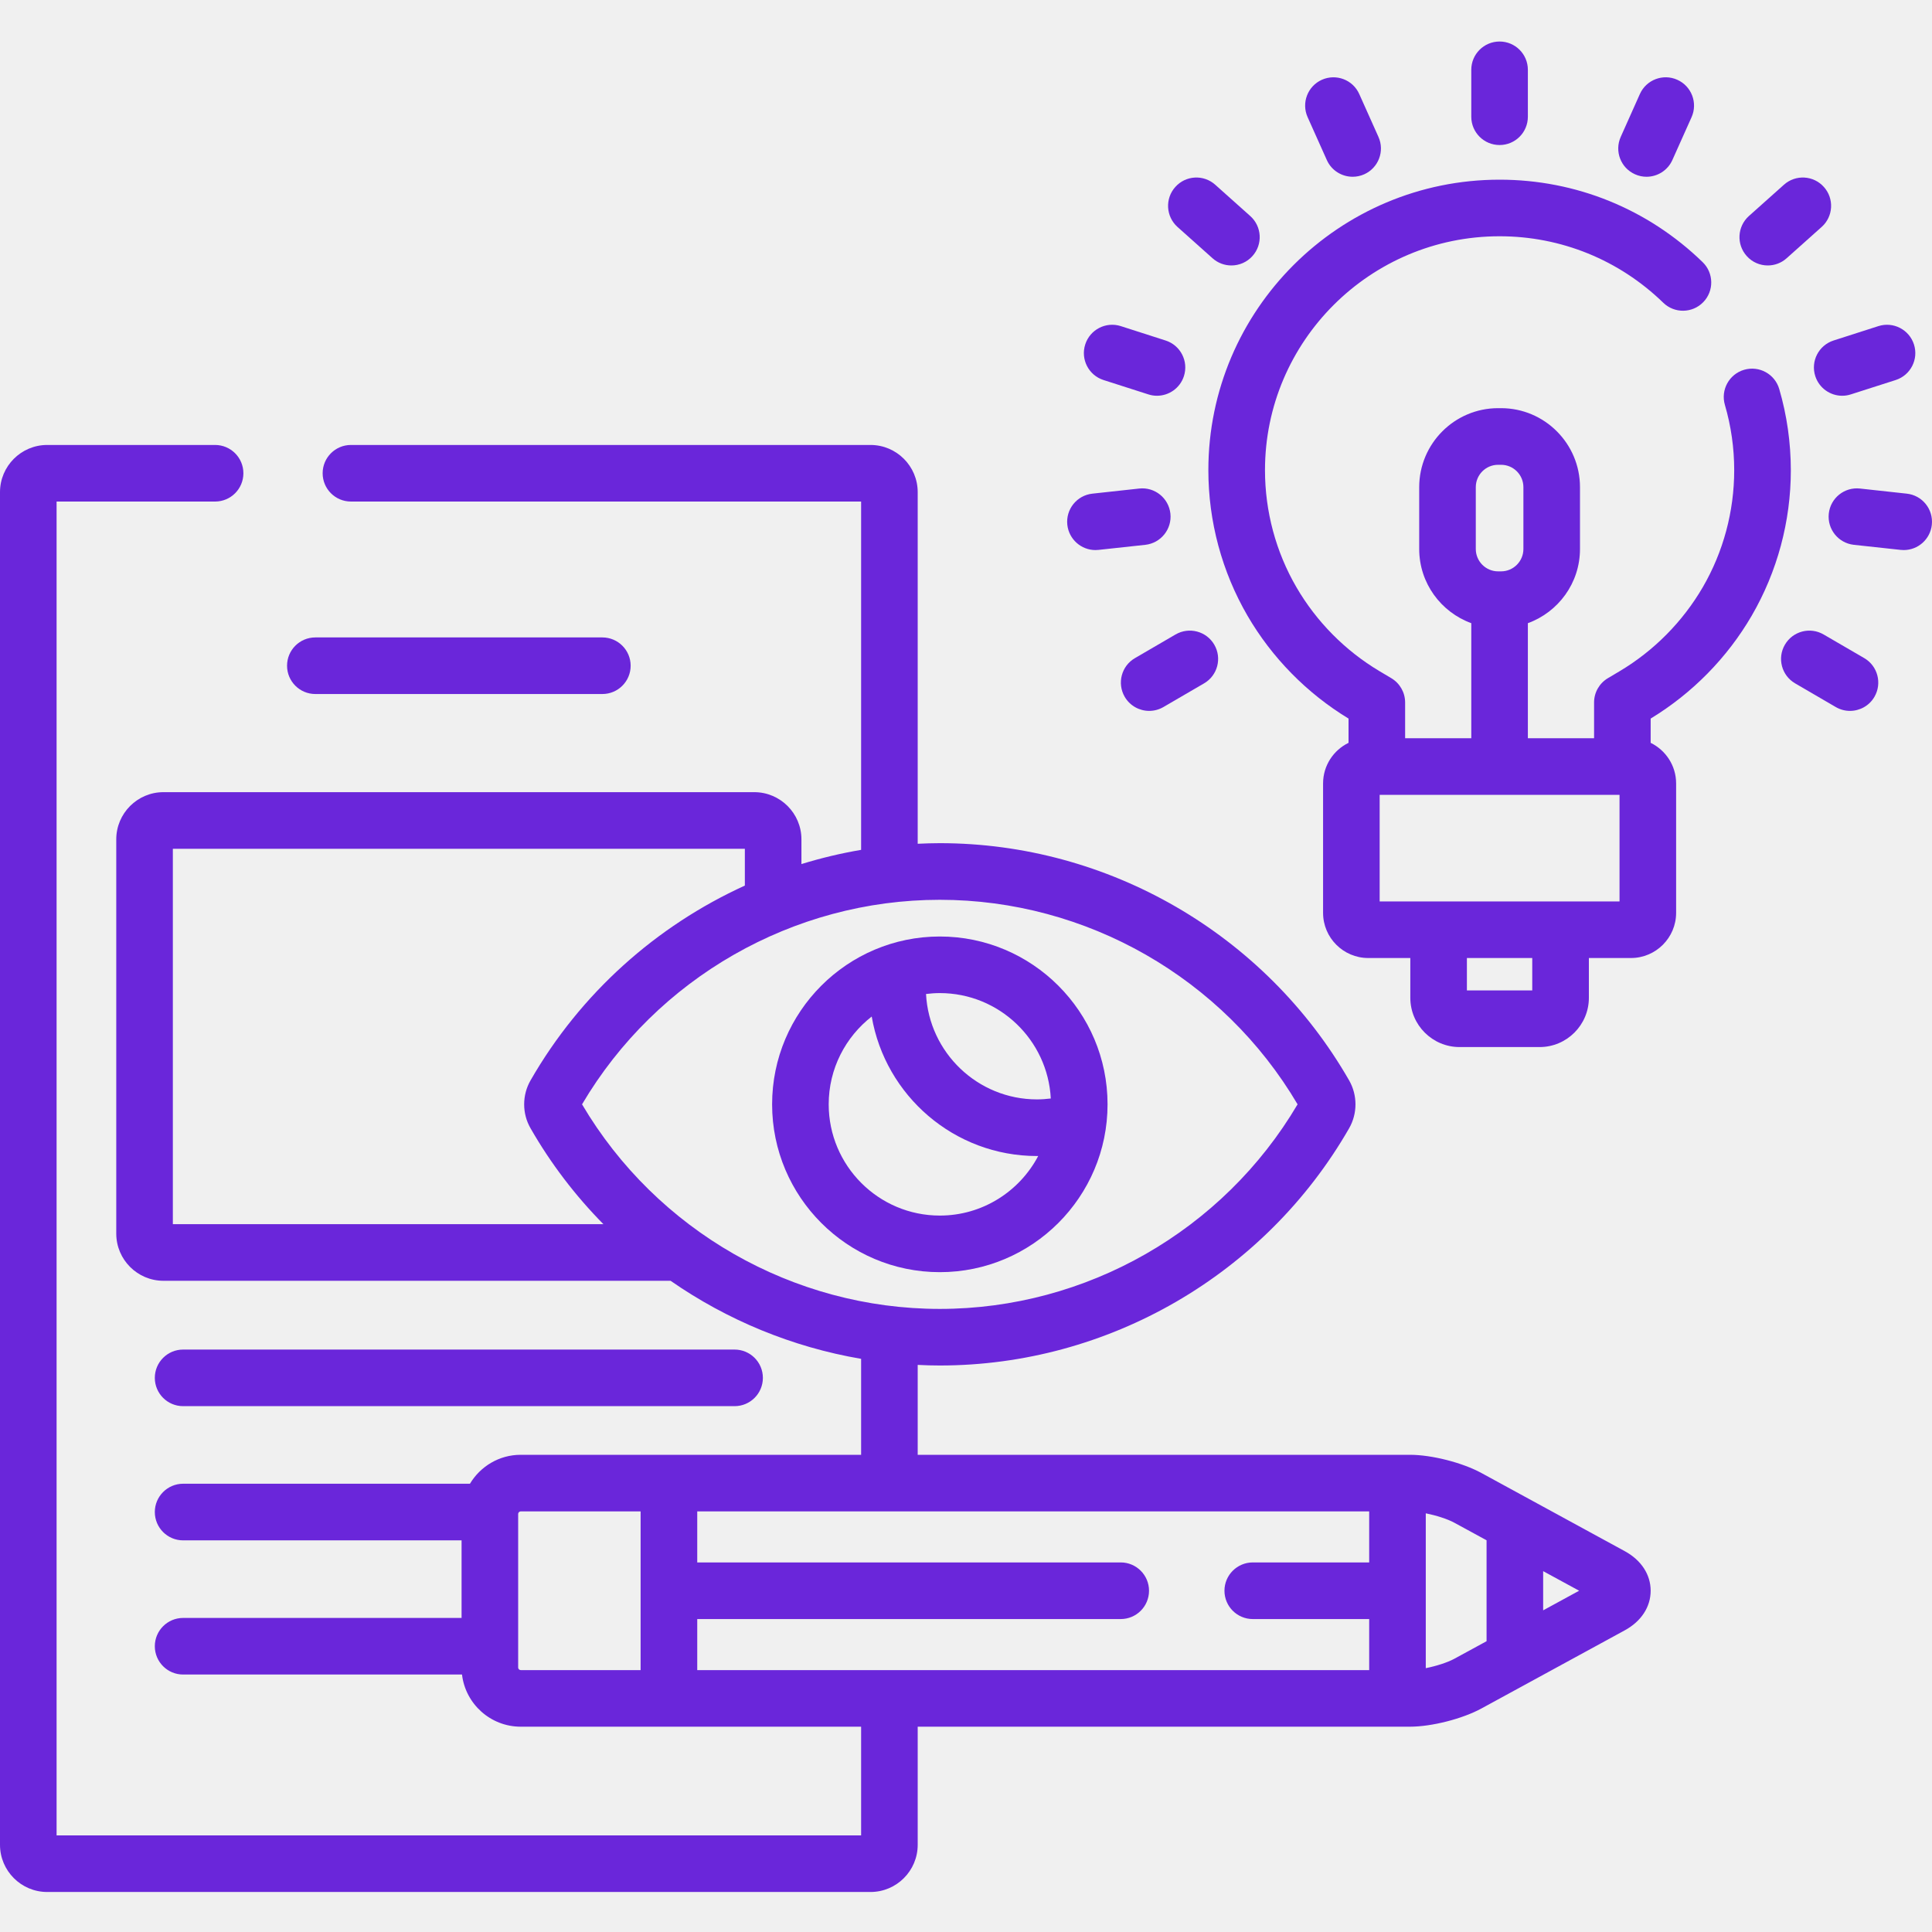
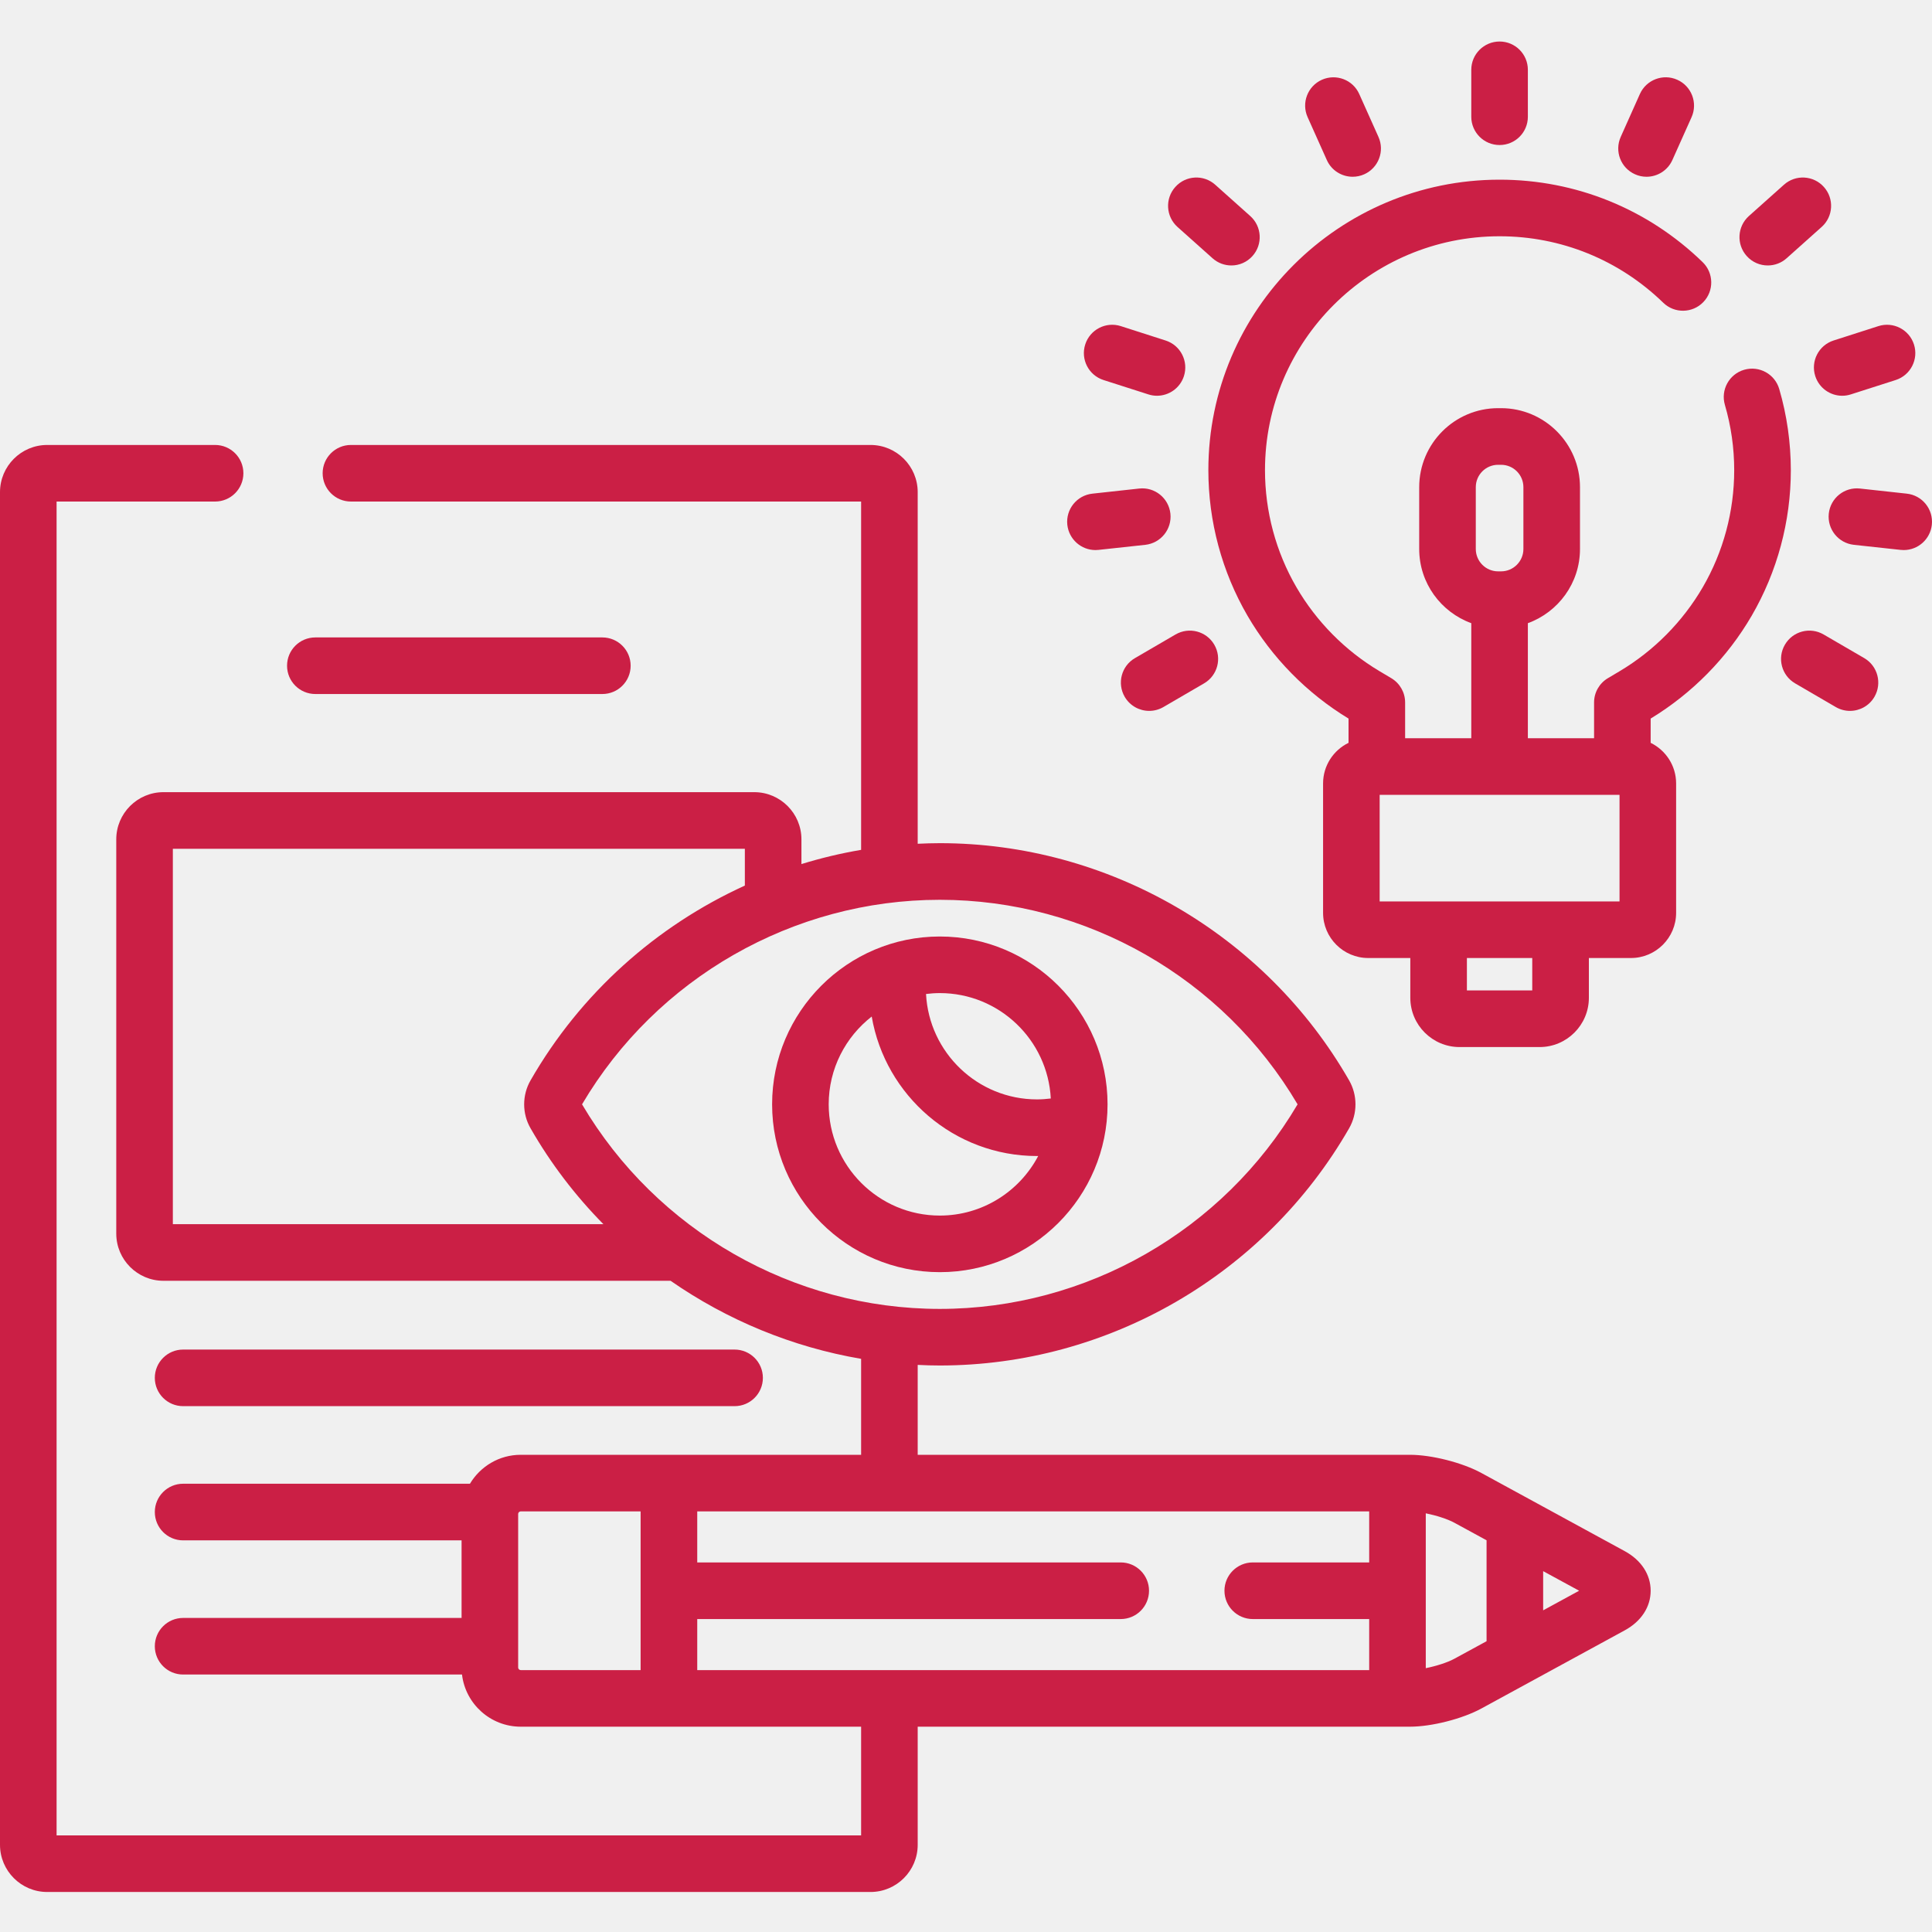
<svg xmlns="http://www.w3.org/2000/svg" width="45" height="45" viewBox="0 0 45 45" fill="none">
  <g clip-path="url(#clip0_38_896)">
-     <path d="M34.928 3.378C35.293 3.378 35.587 3.083 35.587 2.719V1.626C35.587 1.262 35.293 0.967 34.928 0.967C34.564 0.967 34.269 1.262 34.269 1.626V2.719C34.269 3.083 34.564 3.378 34.928 3.378Z" fill="#6A26DA" />
-     <path d="M30.904 3.727C31.013 3.972 31.254 4.117 31.506 4.117C31.596 4.117 31.687 4.099 31.775 4.06C32.107 3.911 32.256 3.521 32.107 3.189L31.66 2.191C31.512 1.858 31.122 1.71 30.789 1.858C30.457 2.007 30.308 2.397 30.457 2.729L30.904 3.727Z" fill="#6A26DA" />
-     <path d="M27.426 5.286L28.242 6.015C28.368 6.128 28.525 6.183 28.681 6.183C28.863 6.183 29.043 6.109 29.173 5.963C29.416 5.692 29.393 5.275 29.121 5.032L28.305 4.303C28.034 4.06 27.617 4.083 27.375 4.355C27.132 4.626 27.155 5.043 27.426 5.286Z" fill="#6A26DA" />
-     <path d="M38.082 4.059C38.169 4.099 38.261 4.117 38.351 4.117C38.603 4.117 38.843 3.972 38.953 3.727L39.4 2.729C39.548 2.397 39.4 2.007 39.067 1.858C38.735 1.709 38.345 1.858 38.196 2.19L37.75 3.188C37.601 3.521 37.749 3.911 38.082 4.059Z" fill="#6A26DA" />
-     <path d="M41.175 6.183C41.331 6.183 41.489 6.128 41.614 6.015L42.43 5.286C42.702 5.043 42.725 4.626 42.482 4.355C42.239 4.083 41.823 4.06 41.551 4.303L40.735 5.032C40.464 5.275 40.441 5.692 40.684 5.963C40.814 6.109 40.994 6.183 41.175 6.183Z" fill="#6A26DA" />
-     <path d="M41.442 9.061C41.34 8.712 40.975 8.511 40.624 8.613C40.275 8.715 40.074 9.081 40.176 9.431C40.32 9.923 40.393 10.434 40.393 10.951C40.393 11.911 40.14 12.854 39.66 13.679C39.193 14.48 38.525 15.156 37.727 15.632L37.451 15.796C37.251 15.915 37.129 16.13 37.129 16.362V17.195H35.587V14.515C36.294 14.258 36.801 13.582 36.801 12.787V11.347C36.801 10.333 35.977 9.507 34.963 9.507H34.894C33.88 9.507 33.056 10.333 33.056 11.347V12.787C33.056 13.582 33.563 14.258 34.269 14.515V17.195H32.728V16.362C32.728 16.13 32.606 15.915 32.406 15.796L32.13 15.632C31.332 15.156 30.663 14.48 30.197 13.679C29.717 12.854 29.464 11.911 29.464 10.951C29.464 7.947 31.915 5.503 34.928 5.503C36.359 5.503 37.712 6.053 38.74 7.051C39.001 7.305 39.418 7.299 39.672 7.038C39.926 6.777 39.919 6.359 39.658 6.106C38.383 4.867 36.704 4.185 34.928 4.185C31.188 4.185 28.145 7.22 28.145 10.951C28.145 12.144 28.461 13.316 29.057 14.342C29.627 15.321 30.44 16.148 31.41 16.737V17.302C31.059 17.473 30.817 17.832 30.817 18.248V21.262C30.817 21.842 31.289 22.314 31.869 22.314H32.849V23.241C32.849 23.873 33.363 24.388 33.996 24.388H35.861C36.493 24.388 37.008 23.873 37.008 23.241V22.314H37.988C38.568 22.314 39.04 21.842 39.04 21.262V18.248C39.04 17.832 38.797 17.473 38.447 17.302V16.737C39.417 16.148 40.23 15.321 40.8 14.342C41.396 13.316 41.712 12.144 41.712 10.951C41.711 10.309 41.621 9.673 41.442 9.061ZM34.374 11.347C34.374 11.059 34.607 10.826 34.894 10.826H34.963C35.25 10.826 35.483 11.059 35.483 11.347V12.787C35.483 13.074 35.25 13.308 34.963 13.308H34.894C34.607 13.308 34.374 13.074 34.374 12.787V11.347ZM35.689 23.069H34.167V22.314H35.689V23.069ZM37.722 20.996H32.135V18.513H37.722V20.996Z" fill="#6A26DA" />
-     <path d="M25.704 8.852L26.747 9.186C26.814 9.208 26.881 9.218 26.948 9.218C27.227 9.218 27.486 9.04 27.576 8.76C27.687 8.413 27.496 8.042 27.149 7.931L26.106 7.596C25.759 7.485 25.388 7.676 25.277 8.023C25.166 8.37 25.357 8.741 25.704 8.852Z" fill="#6A26DA" />
-     <path d="M25.515 12.812C25.539 12.812 25.563 12.811 25.587 12.808L26.677 12.69C27.038 12.65 27.3 12.325 27.261 11.963C27.221 11.601 26.897 11.339 26.534 11.379L25.445 11.498C25.082 11.537 24.821 11.862 24.86 12.224C24.898 12.562 25.183 12.812 25.515 12.812Z" fill="#6A26DA" />
-     <path d="M26.435 15.329C26.12 15.512 26.014 15.916 26.197 16.231C26.32 16.441 26.541 16.558 26.767 16.558C26.88 16.558 26.994 16.529 27.099 16.468L28.045 15.917C28.36 15.734 28.466 15.33 28.283 15.016C28.1 14.701 27.696 14.595 27.381 14.778L26.435 15.329Z" fill="#6A26DA" />
-     <path d="M42.281 8.76C42.371 9.04 42.63 9.218 42.908 9.218C42.975 9.218 43.043 9.208 43.11 9.186L44.153 8.852C44.5 8.741 44.691 8.37 44.58 8.023C44.469 7.676 44.097 7.485 43.751 7.596L42.707 7.931C42.361 8.042 42.17 8.413 42.281 8.76Z" fill="#6A26DA" />
-     <path d="M44.412 11.498L43.323 11.379C42.96 11.339 42.635 11.601 42.596 11.963C42.557 12.325 42.818 12.65 43.18 12.69L44.269 12.808C44.294 12.811 44.318 12.812 44.342 12.812C44.673 12.812 44.959 12.562 44.996 12.224C45.035 11.862 44.774 11.537 44.412 11.498Z" fill="#6A26DA" />
-     <path d="M43.422 15.329L42.475 14.778C42.161 14.595 41.757 14.701 41.574 15.016C41.39 15.33 41.497 15.734 41.812 15.917L42.758 16.468C42.862 16.529 42.977 16.558 43.089 16.558C43.316 16.558 43.537 16.441 43.659 16.231C43.842 15.916 43.736 15.512 43.422 15.329Z" fill="#6A26DA" />
-     <path d="M7.345 16.165H14.03C14.394 16.165 14.689 15.87 14.689 15.506C14.689 15.142 14.394 14.847 14.03 14.847H7.345C6.98 14.847 6.686 15.142 6.686 15.506C6.686 15.87 6.981 16.165 7.345 16.165Z" fill="#6A26DA" />
-     <path d="M4.265 32.752H17.11C17.474 32.752 17.769 32.457 17.769 32.093C17.769 31.729 17.474 31.434 17.11 31.434H4.265C3.901 31.434 3.606 31.729 3.606 32.093C3.606 32.457 3.901 32.752 4.265 32.752Z" fill="#6A26DA" />
-     <path d="M25.797 25.722C25.797 23.566 24.044 21.813 21.89 21.813C19.736 21.813 17.984 23.566 17.984 25.722C17.984 27.878 19.736 29.631 21.89 29.631C24.044 29.631 25.797 27.878 25.797 25.722ZM21.89 23.131C23.272 23.131 24.404 24.22 24.475 25.586C24.369 25.599 24.262 25.607 24.154 25.607C22.772 25.607 21.64 24.518 21.569 23.152C21.674 23.139 21.781 23.131 21.89 23.131ZM19.302 25.722C19.302 24.892 19.695 24.151 20.304 23.677C20.619 25.519 22.225 26.926 24.154 26.926C24.163 26.926 24.172 26.925 24.182 26.925C23.748 27.749 22.884 28.313 21.89 28.313C20.463 28.313 19.302 27.151 19.302 25.722Z" fill="#6A26DA" />
-     <path d="M37.843 36.129L34.505 34.309C34.061 34.067 33.345 33.885 32.84 33.885H21.375V31.791C21.546 31.8 21.718 31.805 21.89 31.805C25.814 31.805 29.466 29.688 31.423 26.281C31.621 25.936 31.621 25.508 31.423 25.163C29.467 21.756 25.814 19.639 21.89 19.639C21.718 19.639 21.546 19.645 21.375 19.653V11.463C21.375 10.857 20.882 10.364 20.276 10.364H8.174C7.81 10.364 7.515 10.659 7.515 11.023C7.515 11.387 7.81 11.682 8.174 11.682H20.057V19.795C19.584 19.875 19.121 19.986 18.667 20.126V19.55C18.667 18.944 18.174 18.451 17.568 18.451H3.807C3.201 18.451 2.708 18.944 2.708 19.55V28.733C2.708 29.339 3.201 29.832 3.807 29.832H15.619C16.939 30.749 18.453 31.376 20.057 31.65V33.885H12.129C11.626 33.885 11.187 34.156 10.946 34.559H4.265C3.901 34.559 3.606 34.855 3.606 35.218C3.606 35.583 3.901 35.878 4.265 35.878H10.751V37.685H4.265C3.901 37.685 3.606 37.98 3.606 38.344C3.606 38.708 3.901 39.003 4.265 39.003H10.761C10.841 39.686 11.424 40.218 12.129 40.218H20.057V42.75H1.318V11.682H5.01C5.374 11.682 5.669 11.387 5.669 11.023C5.669 10.659 5.374 10.364 5.01 10.364H1.099C0.493 10.364 0 10.857 0 11.463V42.969C0 43.575 0.493 44.068 1.099 44.068H20.276C20.882 44.068 21.375 43.575 21.375 42.969V40.218H32.84C33.345 40.218 34.061 40.036 34.505 39.794L37.843 37.974C38.227 37.765 38.447 37.429 38.447 37.051C38.447 36.674 38.227 36.338 37.843 36.129ZM14.921 38.9H12.129C12.098 38.9 12.069 38.872 12.069 38.842V35.261C12.069 35.231 12.098 35.203 12.129 35.203H14.921V38.9ZM4.026 28.513V19.77H17.349V20.627C15.285 21.567 13.521 23.137 12.358 25.163C12.159 25.508 12.159 25.937 12.358 26.281C12.83 27.105 13.403 27.852 14.054 28.513H4.026ZM13.557 25.722C15.292 22.78 18.475 20.958 21.89 20.958C25.306 20.958 28.488 22.78 30.223 25.722C28.488 28.664 25.305 30.487 21.89 30.487C18.475 30.487 15.293 28.664 13.557 25.722ZM31.891 36.392H29.18C28.816 36.392 28.52 36.688 28.52 37.051C28.52 37.416 28.816 37.711 29.18 37.711H31.891V38.9H16.24V37.711H26.104C26.468 37.711 26.763 37.416 26.763 37.051C26.763 36.688 26.468 36.392 26.104 36.392H16.24V35.203H31.891V36.392ZM34.625 38.227L33.874 38.636C33.715 38.723 33.452 38.806 33.209 38.855V35.248C33.452 35.297 33.715 35.38 33.874 35.467L34.625 35.876V38.227ZM35.943 37.508V36.595L36.781 37.051L35.943 37.508Z" fill="#6A26DA" />
+     <path d="M34.928 3.378C35.293 3.378 35.587 3.083 35.587 2.719V1.626C35.587 1.262 35.293 0.967 34.928 0.967C34.564 0.967 34.269 1.262 34.269 1.626V2.719C34.269 3.083 34.564 3.378 34.928 3.378Z" fill="#CB1F45" />
+     <path d="M30.904 3.727C31.013 3.972 31.254 4.117 31.506 4.117C31.596 4.117 31.687 4.099 31.775 4.06C32.107 3.911 32.256 3.521 32.107 3.189L31.66 2.191C31.512 1.858 31.122 1.71 30.789 1.858C30.457 2.007 30.308 2.397 30.457 2.729L30.904 3.727Z" fill="#CB1F45" />
+     <path d="M27.426 5.286L28.242 6.015C28.368 6.128 28.525 6.183 28.681 6.183C28.863 6.183 29.043 6.109 29.173 5.963C29.416 5.692 29.393 5.275 29.121 5.032L28.305 4.303C28.034 4.06 27.617 4.083 27.375 4.355C27.132 4.626 27.155 5.043 27.426 5.286Z" fill="#CB1F45" />
+     <path d="M38.082 4.059C38.169 4.099 38.261 4.117 38.351 4.117C38.603 4.117 38.843 3.972 38.953 3.727L39.4 2.729C39.548 2.397 39.4 2.007 39.067 1.858C38.735 1.709 38.345 1.858 38.196 2.19L37.75 3.188C37.601 3.521 37.749 3.911 38.082 4.059Z" fill="#CB1F45" />
+     <path d="M41.175 6.183C41.331 6.183 41.489 6.128 41.614 6.015L42.43 5.286C42.702 5.043 42.725 4.626 42.482 4.355C42.239 4.083 41.823 4.06 41.551 4.303L40.735 5.032C40.464 5.275 40.441 5.692 40.684 5.963C40.814 6.109 40.994 6.183 41.175 6.183Z" fill="#CB1F45" />
+     <path d="M41.442 9.061C41.34 8.712 40.975 8.511 40.624 8.613C40.275 8.715 40.074 9.081 40.176 9.431C40.32 9.923 40.393 10.434 40.393 10.951C40.393 11.911 40.14 12.854 39.66 13.679C39.193 14.48 38.525 15.156 37.727 15.632L37.451 15.796C37.251 15.915 37.129 16.13 37.129 16.362V17.195H35.587V14.515C36.294 14.258 36.801 13.582 36.801 12.787V11.347C36.801 10.333 35.977 9.507 34.963 9.507H34.894C33.88 9.507 33.056 10.333 33.056 11.347V12.787C33.056 13.582 33.563 14.258 34.269 14.515V17.195H32.728V16.362C32.728 16.13 32.606 15.915 32.406 15.796L32.13 15.632C31.332 15.156 30.663 14.48 30.197 13.679C29.717 12.854 29.464 11.911 29.464 10.951C29.464 7.947 31.915 5.503 34.928 5.503C36.359 5.503 37.712 6.053 38.74 7.051C39.001 7.305 39.418 7.299 39.672 7.038C39.926 6.777 39.919 6.359 39.658 6.106C38.383 4.867 36.704 4.185 34.928 4.185C31.188 4.185 28.145 7.22 28.145 10.951C28.145 12.144 28.461 13.316 29.057 14.342C29.627 15.321 30.44 16.148 31.41 16.737V17.302C31.059 17.473 30.817 17.832 30.817 18.248V21.262C30.817 21.842 31.289 22.314 31.869 22.314H32.849V23.241C32.849 23.873 33.363 24.388 33.996 24.388H35.861C36.493 24.388 37.008 23.873 37.008 23.241V22.314H37.988C38.568 22.314 39.04 21.842 39.04 21.262V18.248C39.04 17.832 38.797 17.473 38.447 17.302V16.737C39.417 16.148 40.23 15.321 40.8 14.342C41.396 13.316 41.712 12.144 41.712 10.951C41.711 10.309 41.621 9.673 41.442 9.061ZM34.374 11.347C34.374 11.059 34.607 10.826 34.894 10.826H34.963C35.25 10.826 35.483 11.059 35.483 11.347V12.787C35.483 13.074 35.25 13.308 34.963 13.308H34.894C34.607 13.308 34.374 13.074 34.374 12.787V11.347ZM35.689 23.069H34.167V22.314H35.689V23.069ZM37.722 20.996H32.135V18.513H37.722V20.996Z" fill="#CB1F45" />
+     <path d="M25.704 8.852L26.747 9.186C26.814 9.208 26.881 9.218 26.948 9.218C27.227 9.218 27.486 9.04 27.576 8.76C27.687 8.413 27.496 8.042 27.149 7.931L26.106 7.596C25.759 7.485 25.388 7.676 25.277 8.023C25.166 8.37 25.357 8.741 25.704 8.852Z" fill="#CB1F45" />
+     <path d="M25.515 12.812C25.539 12.812 25.563 12.811 25.587 12.808L26.677 12.69C27.038 12.65 27.3 12.325 27.261 11.963C27.221 11.601 26.897 11.339 26.534 11.379L25.445 11.498C25.082 11.537 24.821 11.862 24.86 12.224C24.898 12.562 25.183 12.812 25.515 12.812Z" fill="#CB1F45" />
+     <path d="M26.435 15.329C26.12 15.512 26.014 15.916 26.197 16.231C26.32 16.441 26.541 16.558 26.767 16.558C26.88 16.558 26.994 16.529 27.099 16.468L28.045 15.917C28.36 15.734 28.466 15.33 28.283 15.016C28.1 14.701 27.696 14.595 27.381 14.778L26.435 15.329Z" fill="#CB1F45" />
+     <path d="M42.281 8.76C42.371 9.04 42.63 9.218 42.908 9.218C42.975 9.218 43.043 9.208 43.11 9.186L44.153 8.852C44.5 8.741 44.691 8.37 44.58 8.023C44.469 7.676 44.097 7.485 43.751 7.596L42.707 7.931C42.361 8.042 42.17 8.413 42.281 8.76Z" fill="#CB1F45" />
+     <path d="M44.412 11.498L43.323 11.379C42.96 11.339 42.635 11.601 42.596 11.963C42.557 12.325 42.818 12.65 43.18 12.69L44.269 12.808C44.294 12.811 44.318 12.812 44.342 12.812C44.673 12.812 44.959 12.562 44.996 12.224C45.035 11.862 44.774 11.537 44.412 11.498Z" fill="#CB1F45" />
+     <path d="M43.422 15.329L42.475 14.778C42.161 14.595 41.757 14.701 41.574 15.016C41.39 15.33 41.497 15.734 41.812 15.917L42.758 16.468C42.862 16.529 42.977 16.558 43.089 16.558C43.316 16.558 43.537 16.441 43.659 16.231C43.842 15.916 43.736 15.512 43.422 15.329Z" fill="#CB1F45" />
+     <path d="M7.345 16.165H14.03C14.394 16.165 14.689 15.87 14.689 15.506C14.689 15.142 14.394 14.847 14.03 14.847H7.345C6.98 14.847 6.686 15.142 6.686 15.506C6.686 15.87 6.981 16.165 7.345 16.165Z" fill="#CB1F45" />
+     <path d="M4.265 32.752H17.11C17.474 32.752 17.769 32.457 17.769 32.093C17.769 31.729 17.474 31.434 17.11 31.434H4.265C3.901 31.434 3.606 31.729 3.606 32.093C3.606 32.457 3.901 32.752 4.265 32.752Z" fill="#CB1F45" />
+     <path d="M25.797 25.722C25.797 23.566 24.044 21.813 21.89 21.813C19.736 21.813 17.984 23.566 17.984 25.722C17.984 27.878 19.736 29.631 21.89 29.631C24.044 29.631 25.797 27.878 25.797 25.722ZM21.89 23.131C23.272 23.131 24.404 24.22 24.475 25.586C24.369 25.599 24.262 25.607 24.154 25.607C22.772 25.607 21.64 24.518 21.569 23.152C21.674 23.139 21.781 23.131 21.89 23.131ZM19.302 25.722C19.302 24.892 19.695 24.151 20.304 23.677C20.619 25.519 22.225 26.926 24.154 26.926C24.163 26.926 24.172 26.925 24.182 26.925C23.748 27.749 22.884 28.313 21.89 28.313C20.463 28.313 19.302 27.151 19.302 25.722Z" fill="#CB1F45" />
+     <path d="M37.843 36.129L34.505 34.309C34.061 34.067 33.345 33.885 32.84 33.885H21.375V31.791C21.546 31.8 21.718 31.805 21.89 31.805C25.814 31.805 29.466 29.688 31.423 26.281C31.621 25.936 31.621 25.508 31.423 25.163C29.467 21.756 25.814 19.639 21.89 19.639C21.718 19.639 21.546 19.645 21.375 19.653V11.463C21.375 10.857 20.882 10.364 20.276 10.364H8.174C7.81 10.364 7.515 10.659 7.515 11.023C7.515 11.387 7.81 11.682 8.174 11.682H20.057V19.795C19.584 19.875 19.121 19.986 18.667 20.126V19.55C18.667 18.944 18.174 18.451 17.568 18.451H3.807C3.201 18.451 2.708 18.944 2.708 19.55V28.733C2.708 29.339 3.201 29.832 3.807 29.832H15.619C16.939 30.749 18.453 31.376 20.057 31.65V33.885H12.129C11.626 33.885 11.187 34.156 10.946 34.559H4.265C3.901 34.559 3.606 34.855 3.606 35.218C3.606 35.583 3.901 35.878 4.265 35.878H10.751V37.685H4.265C3.901 37.685 3.606 37.98 3.606 38.344C3.606 38.708 3.901 39.003 4.265 39.003H10.761C10.841 39.686 11.424 40.218 12.129 40.218H20.057V42.75H1.318V11.682H5.01C5.374 11.682 5.669 11.387 5.669 11.023C5.669 10.659 5.374 10.364 5.01 10.364H1.099C0.493 10.364 0 10.857 0 11.463V42.969C0 43.575 0.493 44.068 1.099 44.068H20.276C20.882 44.068 21.375 43.575 21.375 42.969V40.218H32.84C33.345 40.218 34.061 40.036 34.505 39.794L37.843 37.974C38.227 37.765 38.447 37.429 38.447 37.051C38.447 36.674 38.227 36.338 37.843 36.129ZM14.921 38.9H12.129C12.098 38.9 12.069 38.872 12.069 38.842V35.261C12.069 35.231 12.098 35.203 12.129 35.203H14.921V38.9ZM4.026 28.513V19.77H17.349V20.627C15.285 21.567 13.521 23.137 12.358 25.163C12.159 25.508 12.159 25.937 12.358 26.281C12.83 27.105 13.403 27.852 14.054 28.513H4.026ZM13.557 25.722C15.292 22.78 18.475 20.958 21.89 20.958C25.306 20.958 28.488 22.78 30.223 25.722C28.488 28.664 25.305 30.487 21.89 30.487C18.475 30.487 15.293 28.664 13.557 25.722ZM31.891 36.392H29.18C28.816 36.392 28.52 36.688 28.52 37.051C28.52 37.416 28.816 37.711 29.18 37.711H31.891V38.9H16.24V37.711H26.104C26.468 37.711 26.763 37.416 26.763 37.051C26.763 36.688 26.468 36.392 26.104 36.392H16.24V35.203H31.891V36.392ZM34.625 38.227L33.874 38.636C33.715 38.723 33.452 38.806 33.209 38.855V35.248C33.452 35.297 33.715 35.38 33.874 35.467L34.625 35.876V38.227ZM35.943 37.508V36.595L36.781 37.051L35.943 37.508Z" fill="#CB1F45" />
  </g>
  <defs>
    <clipPath id="clip0_38_896">
      <rect width="45" height="45" fill="white" />
    </clipPath>
  </defs>
</svg>
